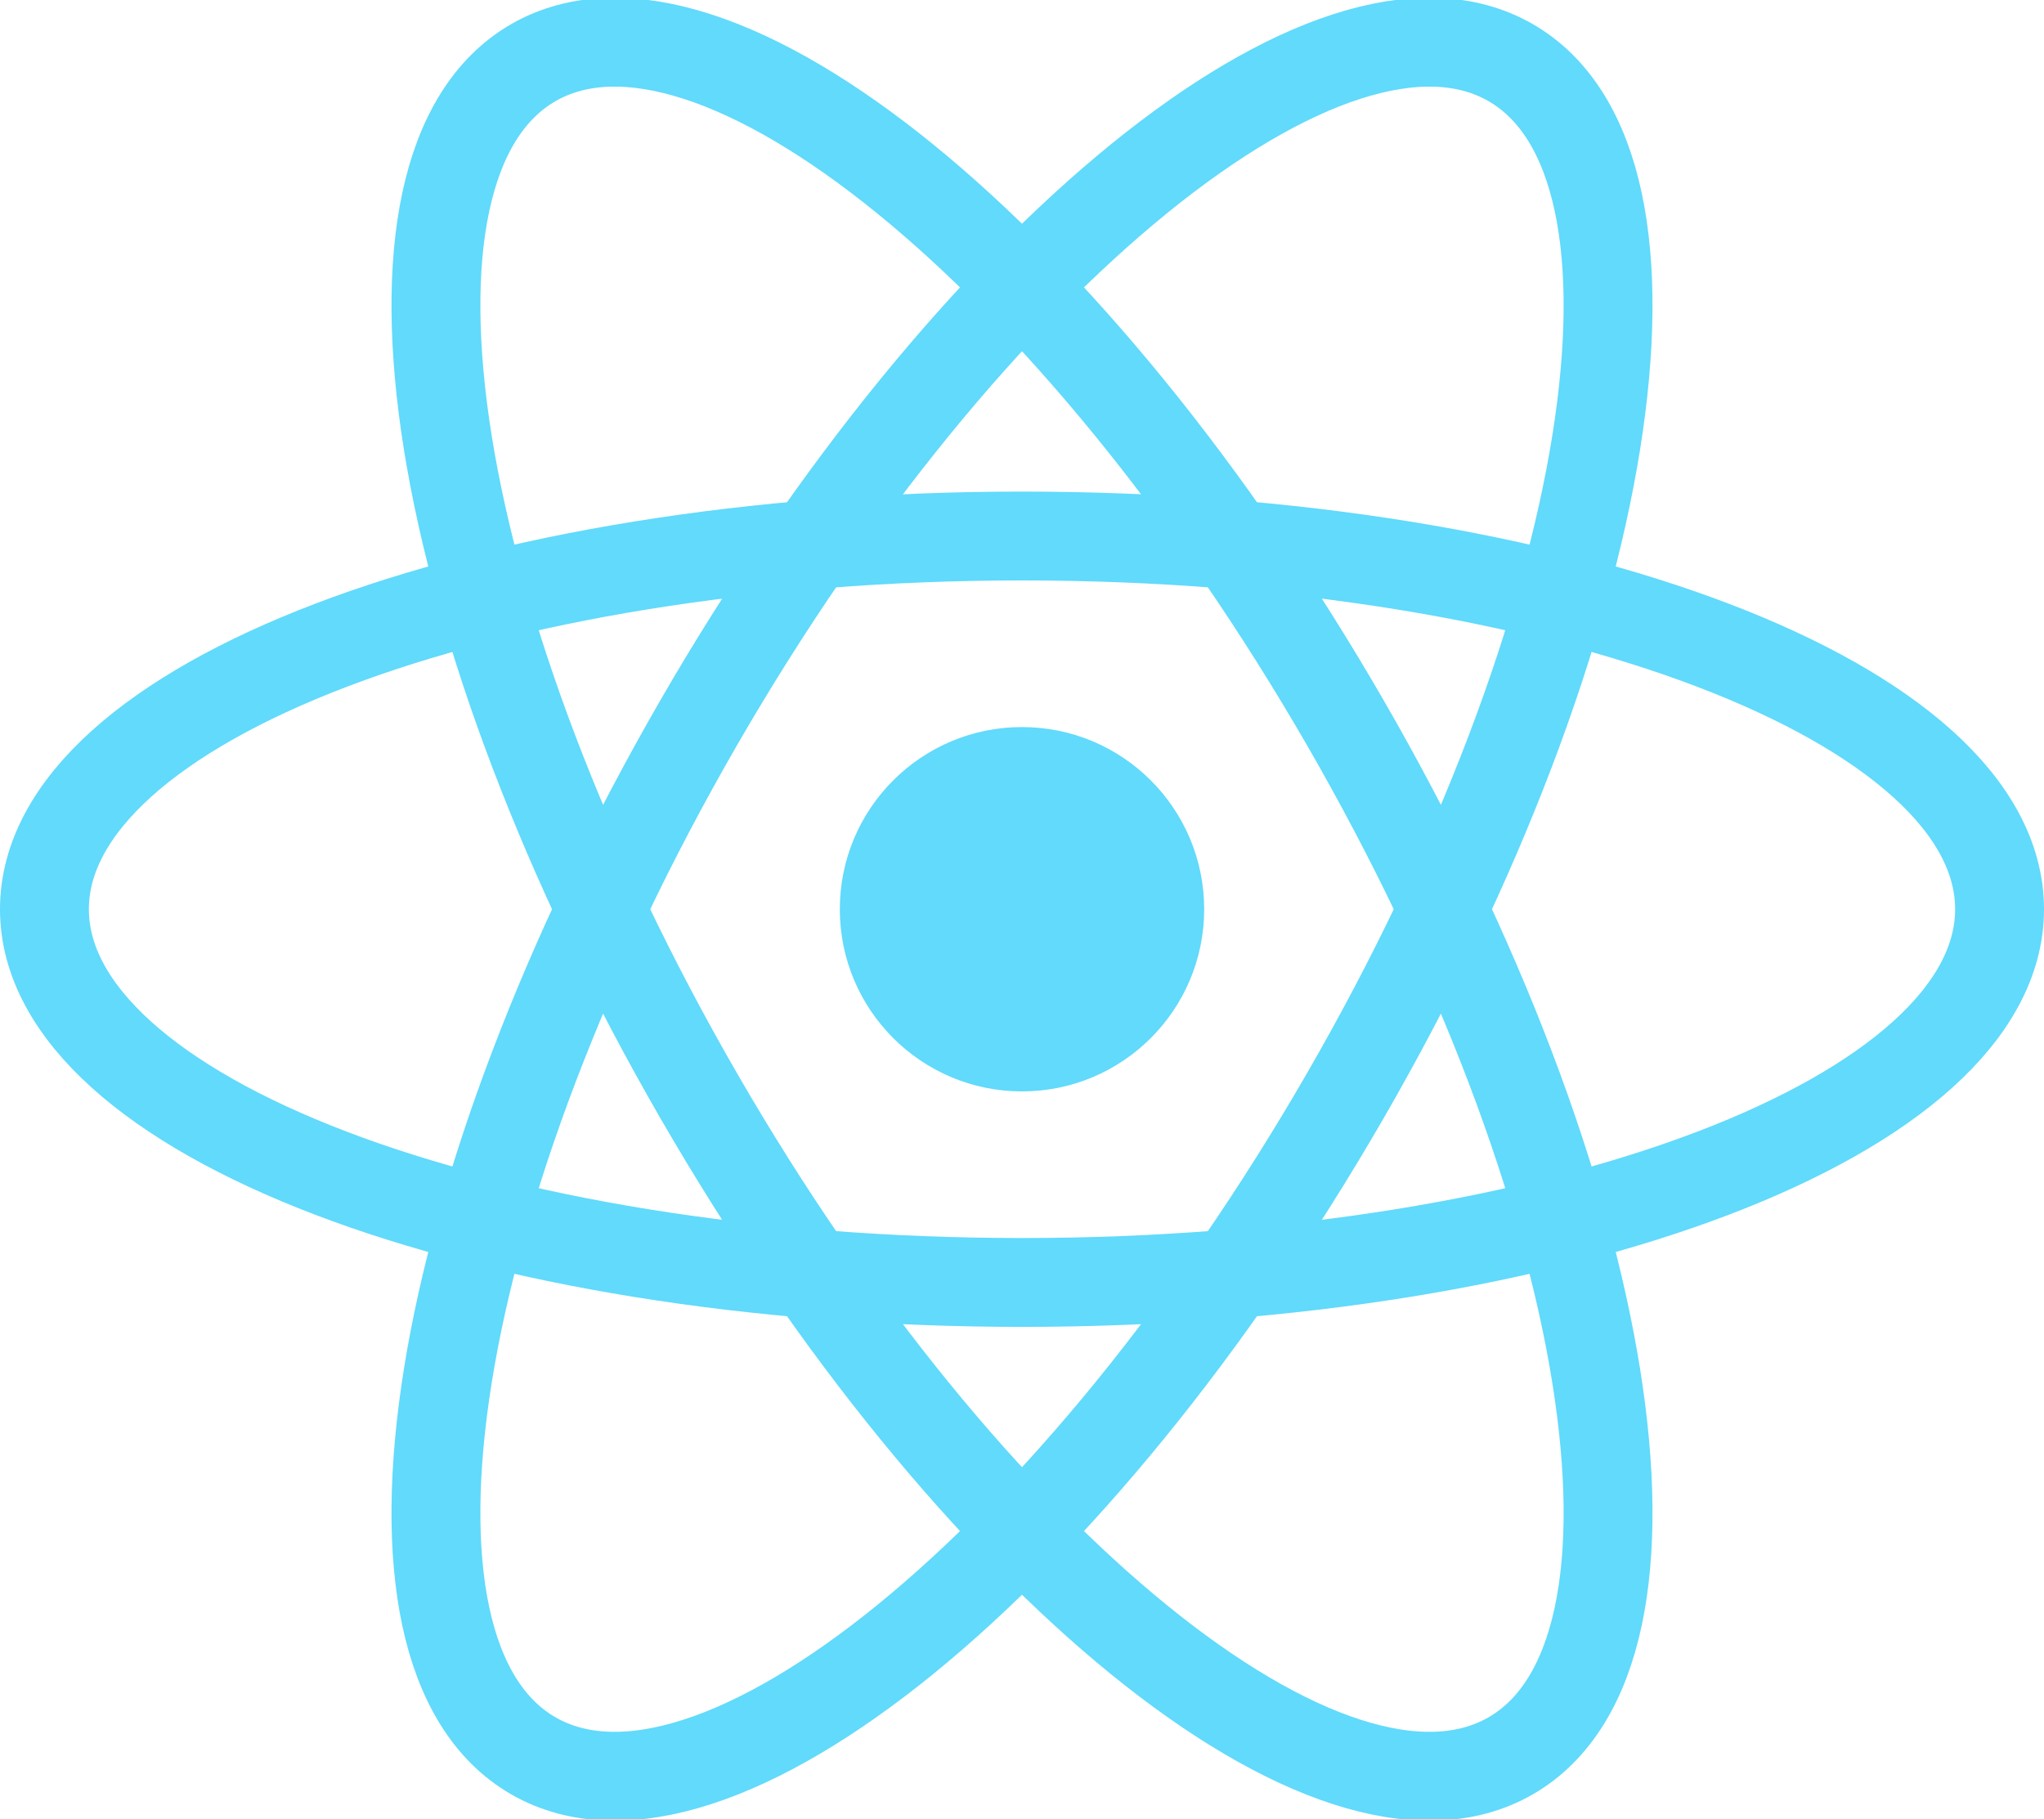
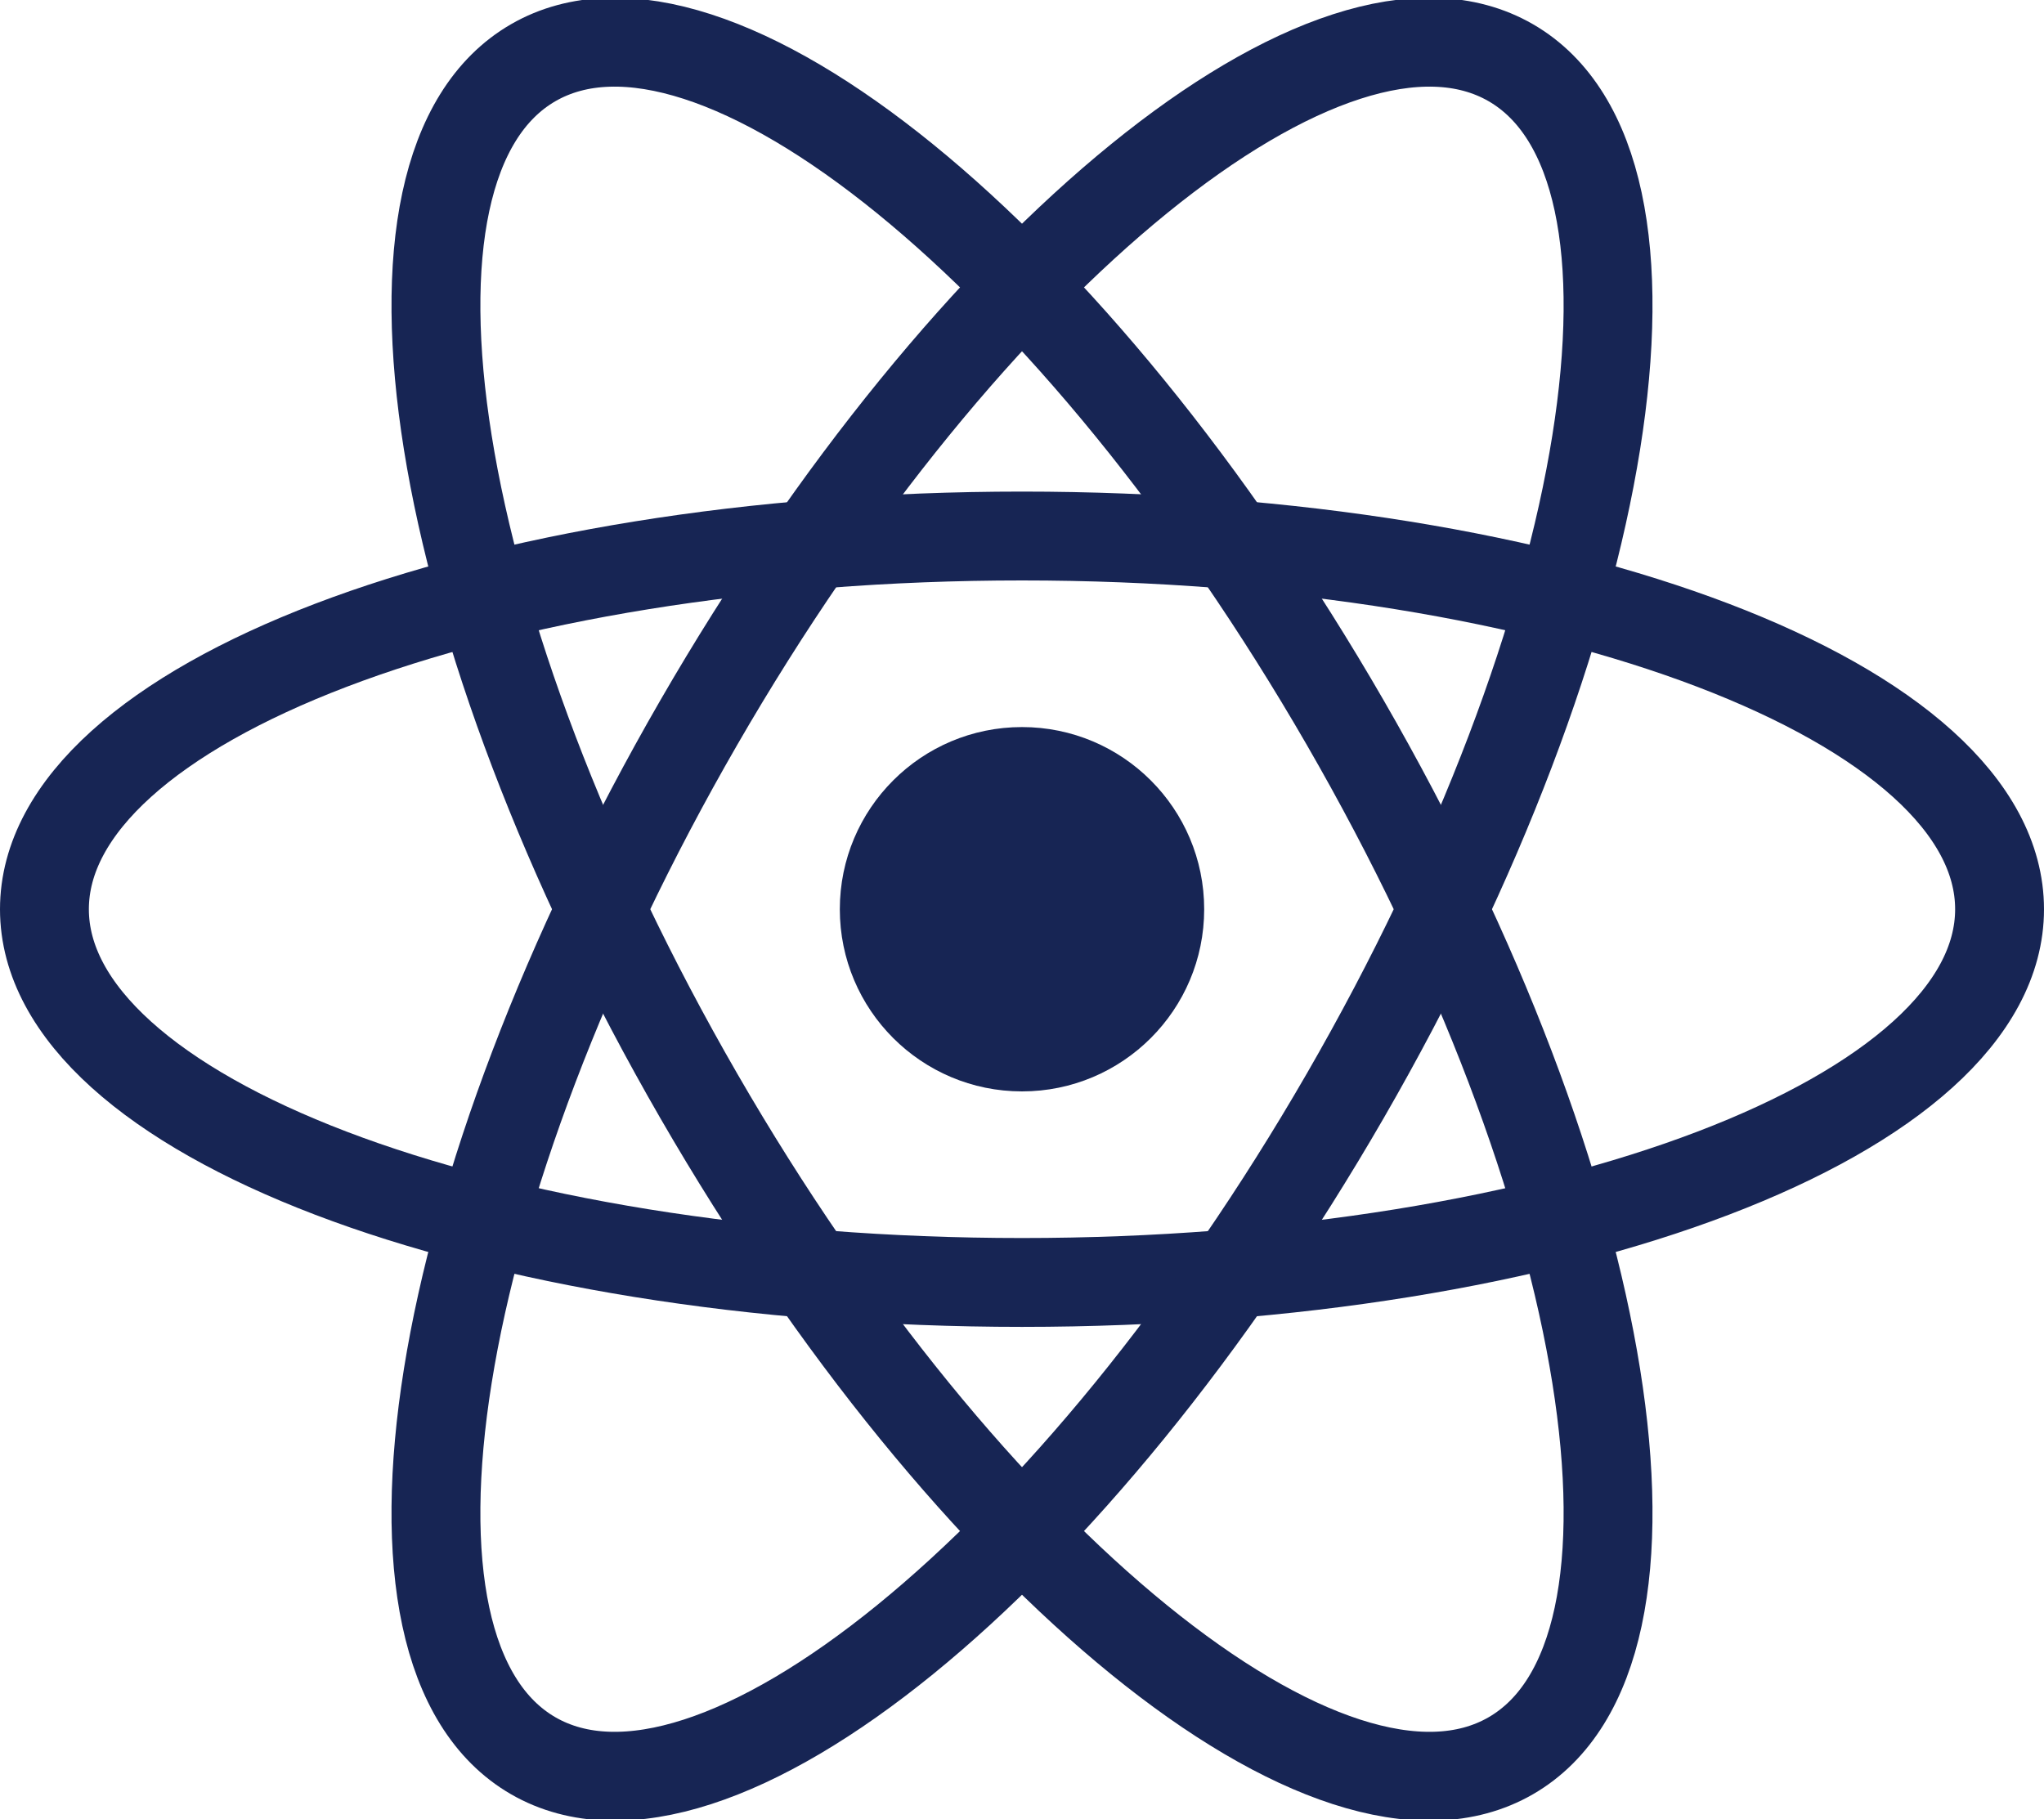
<svg xmlns="http://www.w3.org/2000/svg" viewBox="-11.5 -10.232 23 20.463">
-   <circle cx="0" cy="0" r="2.05" fill="#61dafb" />
-   <g stroke="#61dafb" stroke-width="1" fill="none">
+   <circle cx="0" cy="0" r="2.05" fill="#172554" />
+   <g stroke="#172554" stroke-width="1" fill="none">
    <ellipse rx="11" ry="4.2" />
    <ellipse rx="11" ry="4.2" transform="rotate(60)" />
    <ellipse rx="11" ry="4.2" transform="rotate(120)" />
  </g>
</svg>
